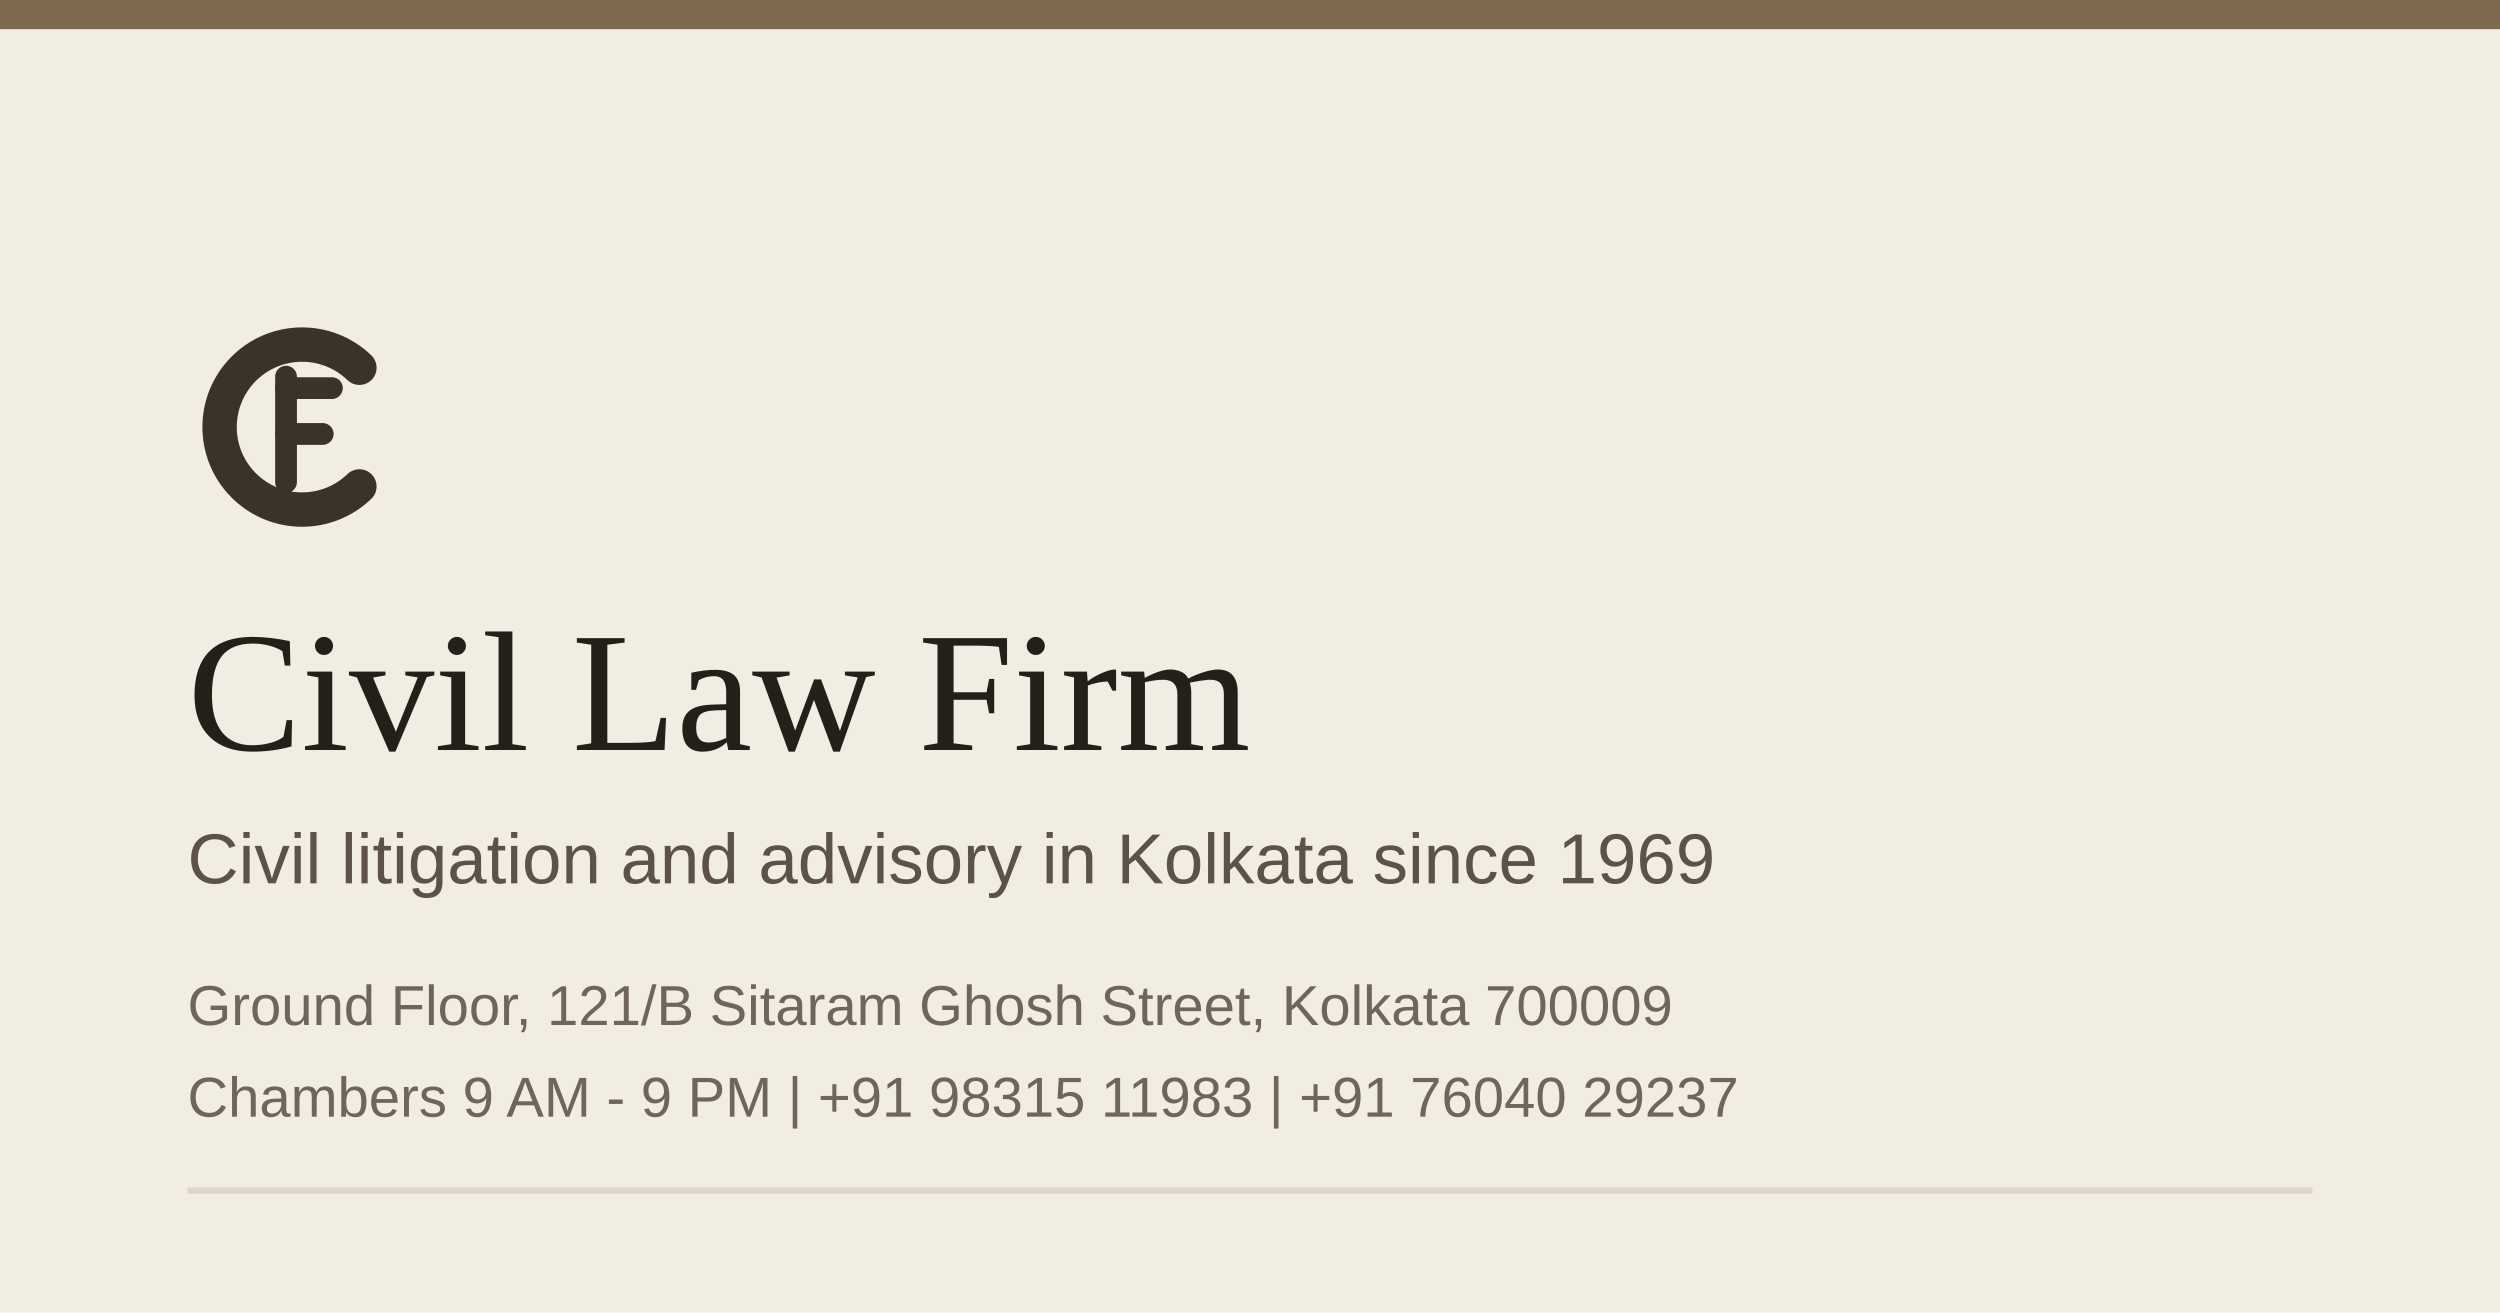
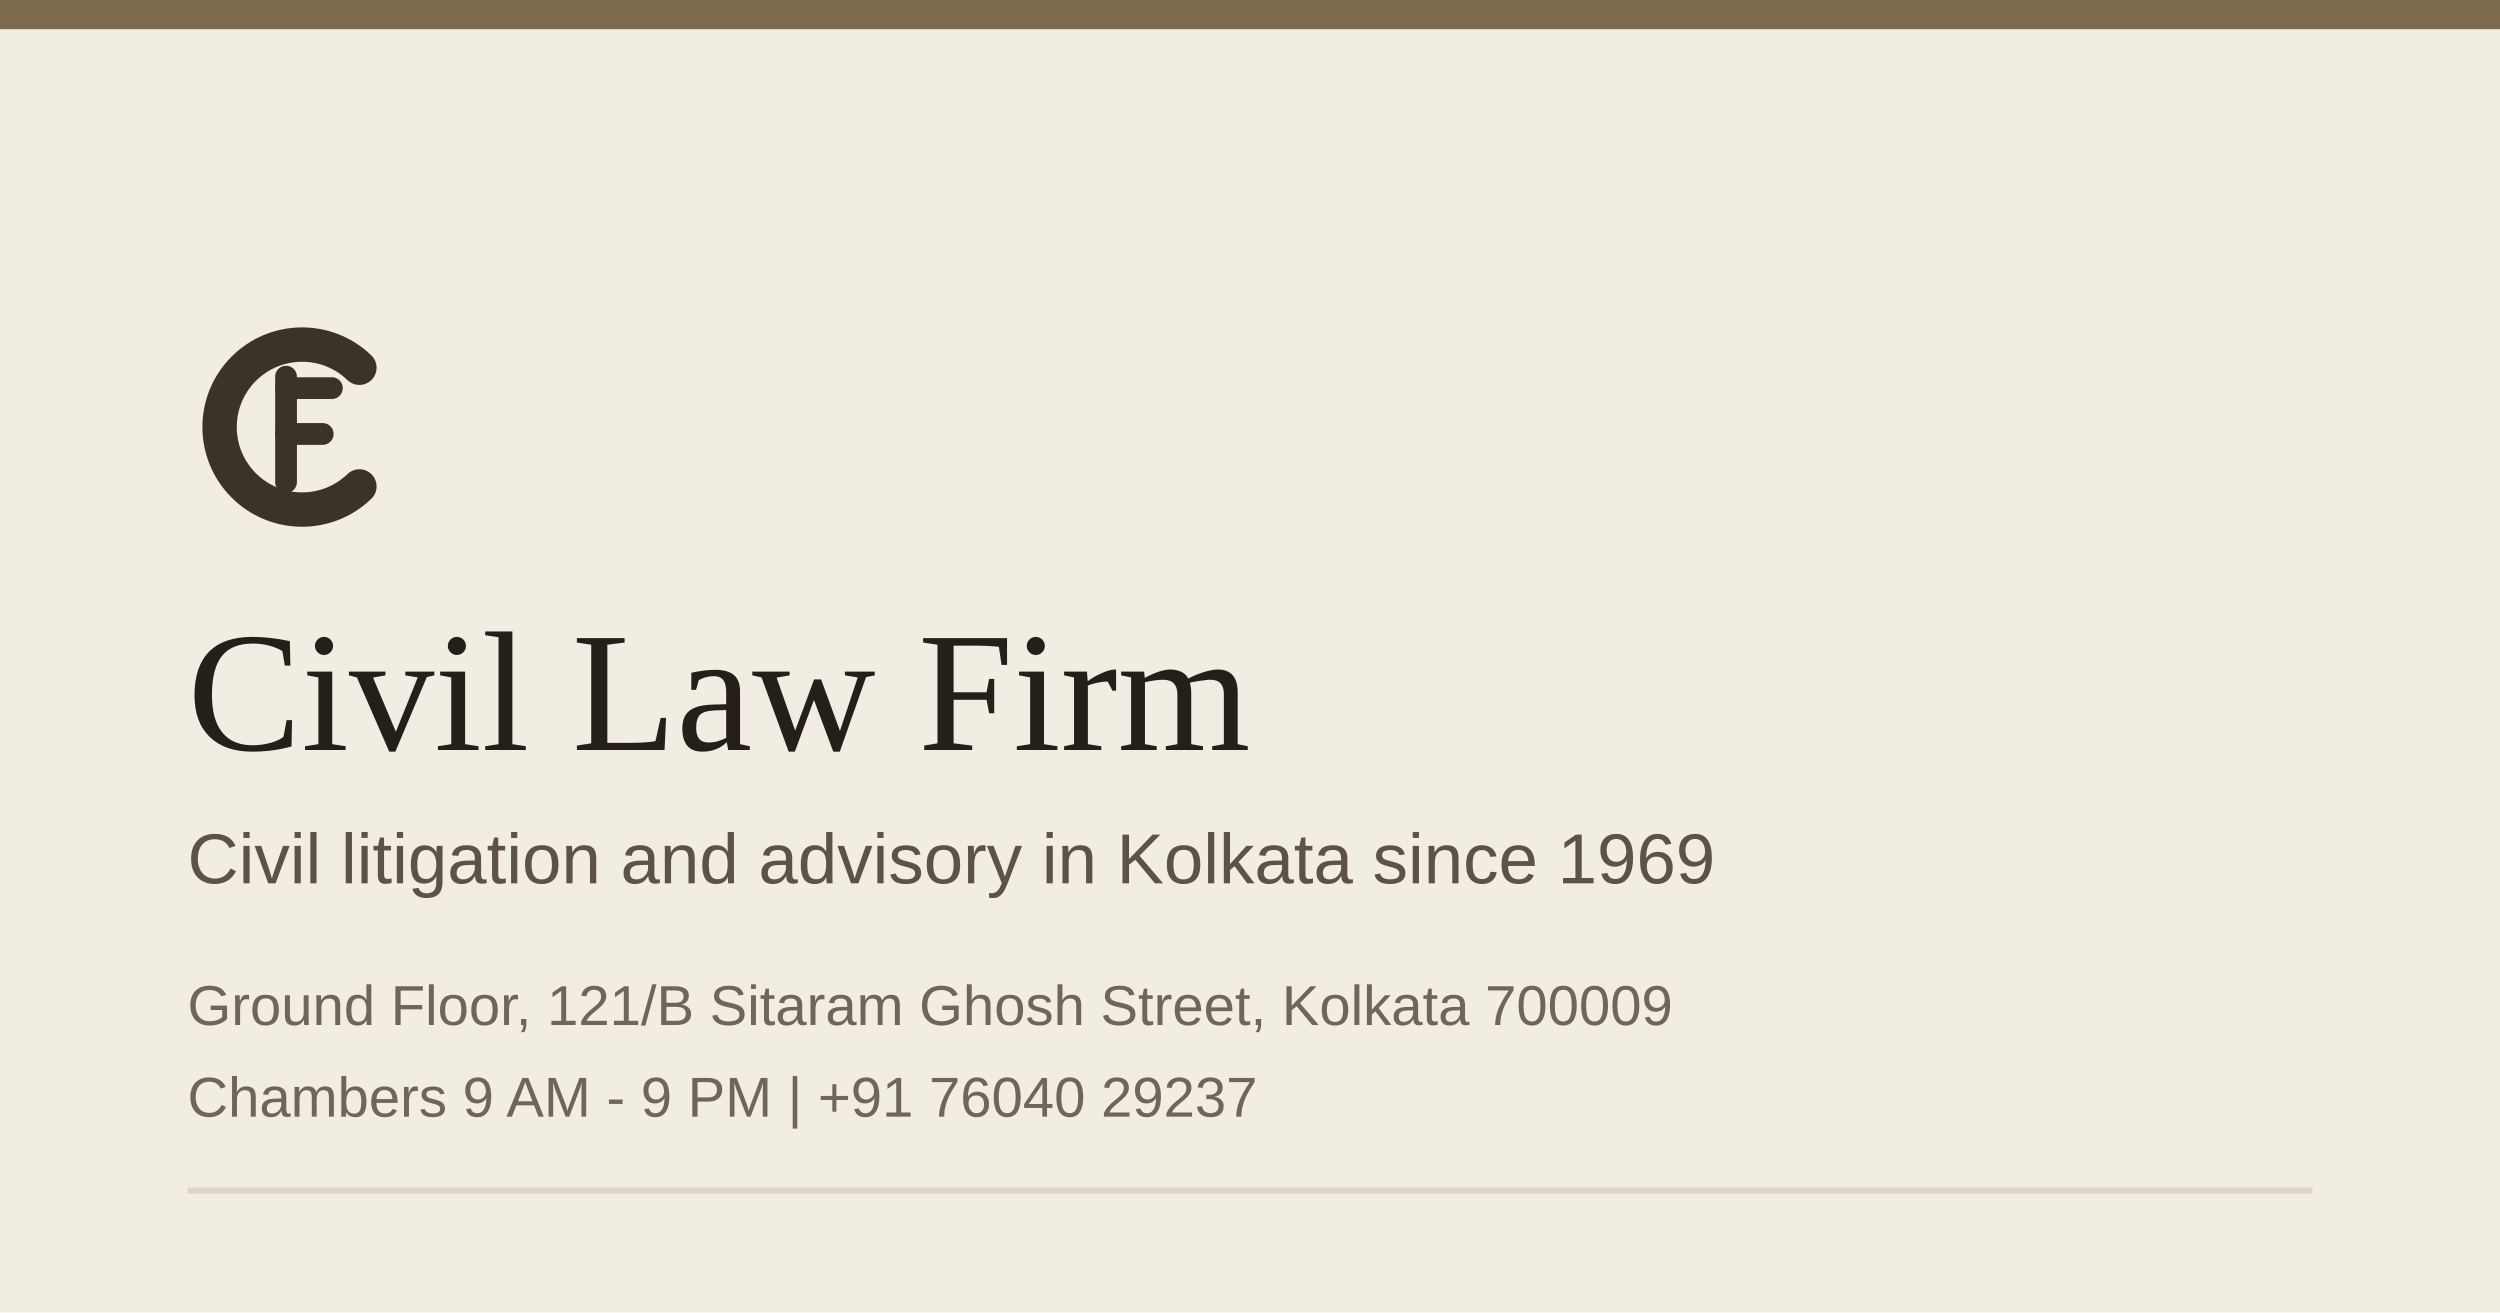
<svg xmlns="http://www.w3.org/2000/svg" viewBox="0 0 1200 630" width="1200" height="630">
  <rect width="1200" height="630" fill="#f2ede3" />
  <rect x="0" y="0" width="1200" height="14" fill="#7d6a4f" />
  <path d="M 172.511 233.485 A 39.6 39.6 0 1 1 172.511 176.515" fill="none" stroke="#3b332a" stroke-width="16.5" stroke-linecap="round" />
  <line x1="137.3" y1="180.8" x2="137.3" y2="231.4" stroke="#3b332a" stroke-width="10.45" stroke-linecap="round" />
  <line x1="137.3" y1="186.3" x2="159.3" y2="186.3" stroke="#3b332a" stroke-width="10.45" stroke-linecap="round" />
  <line x1="137.3" y1="208.3" x2="154.9" y2="208.3" stroke="#3b332a" stroke-width="10.45" stroke-linecap="round" />
  <text x="90" y="360" fill="#241f19" font-family="Georgia, 'Times New Roman', serif" font-size="82">Civil Law Firm</text>
  <text x="90" y="424" fill="#5c5346" font-family="system-ui, Arial, sans-serif" font-size="34">Civil litigation and advisory in Kolkata since 1969</text>
  <text x="90" y="492" fill="#6f6659" font-family="system-ui, Arial, sans-serif" font-size="27">Ground Floor, 121/B Sitaram Ghosh Street, Kolkata 700009</text>
-   <text x="90" y="536" fill="#6f6659" font-family="system-ui, Arial, sans-serif" font-size="27">Chambers 9 AM - 9 PM  |  +91 98315 11983  |  +91 76040 29237</text>
+   <text x="90" y="536" fill="#6f6659" font-family="system-ui, Arial, sans-serif" font-size="27">Chambers 9 AM - 9 PM  |  +91 76040 29237</text>
  <rect x="90" y="570" width="1020" height="3" fill="#ddd6c9" />
</svg>
